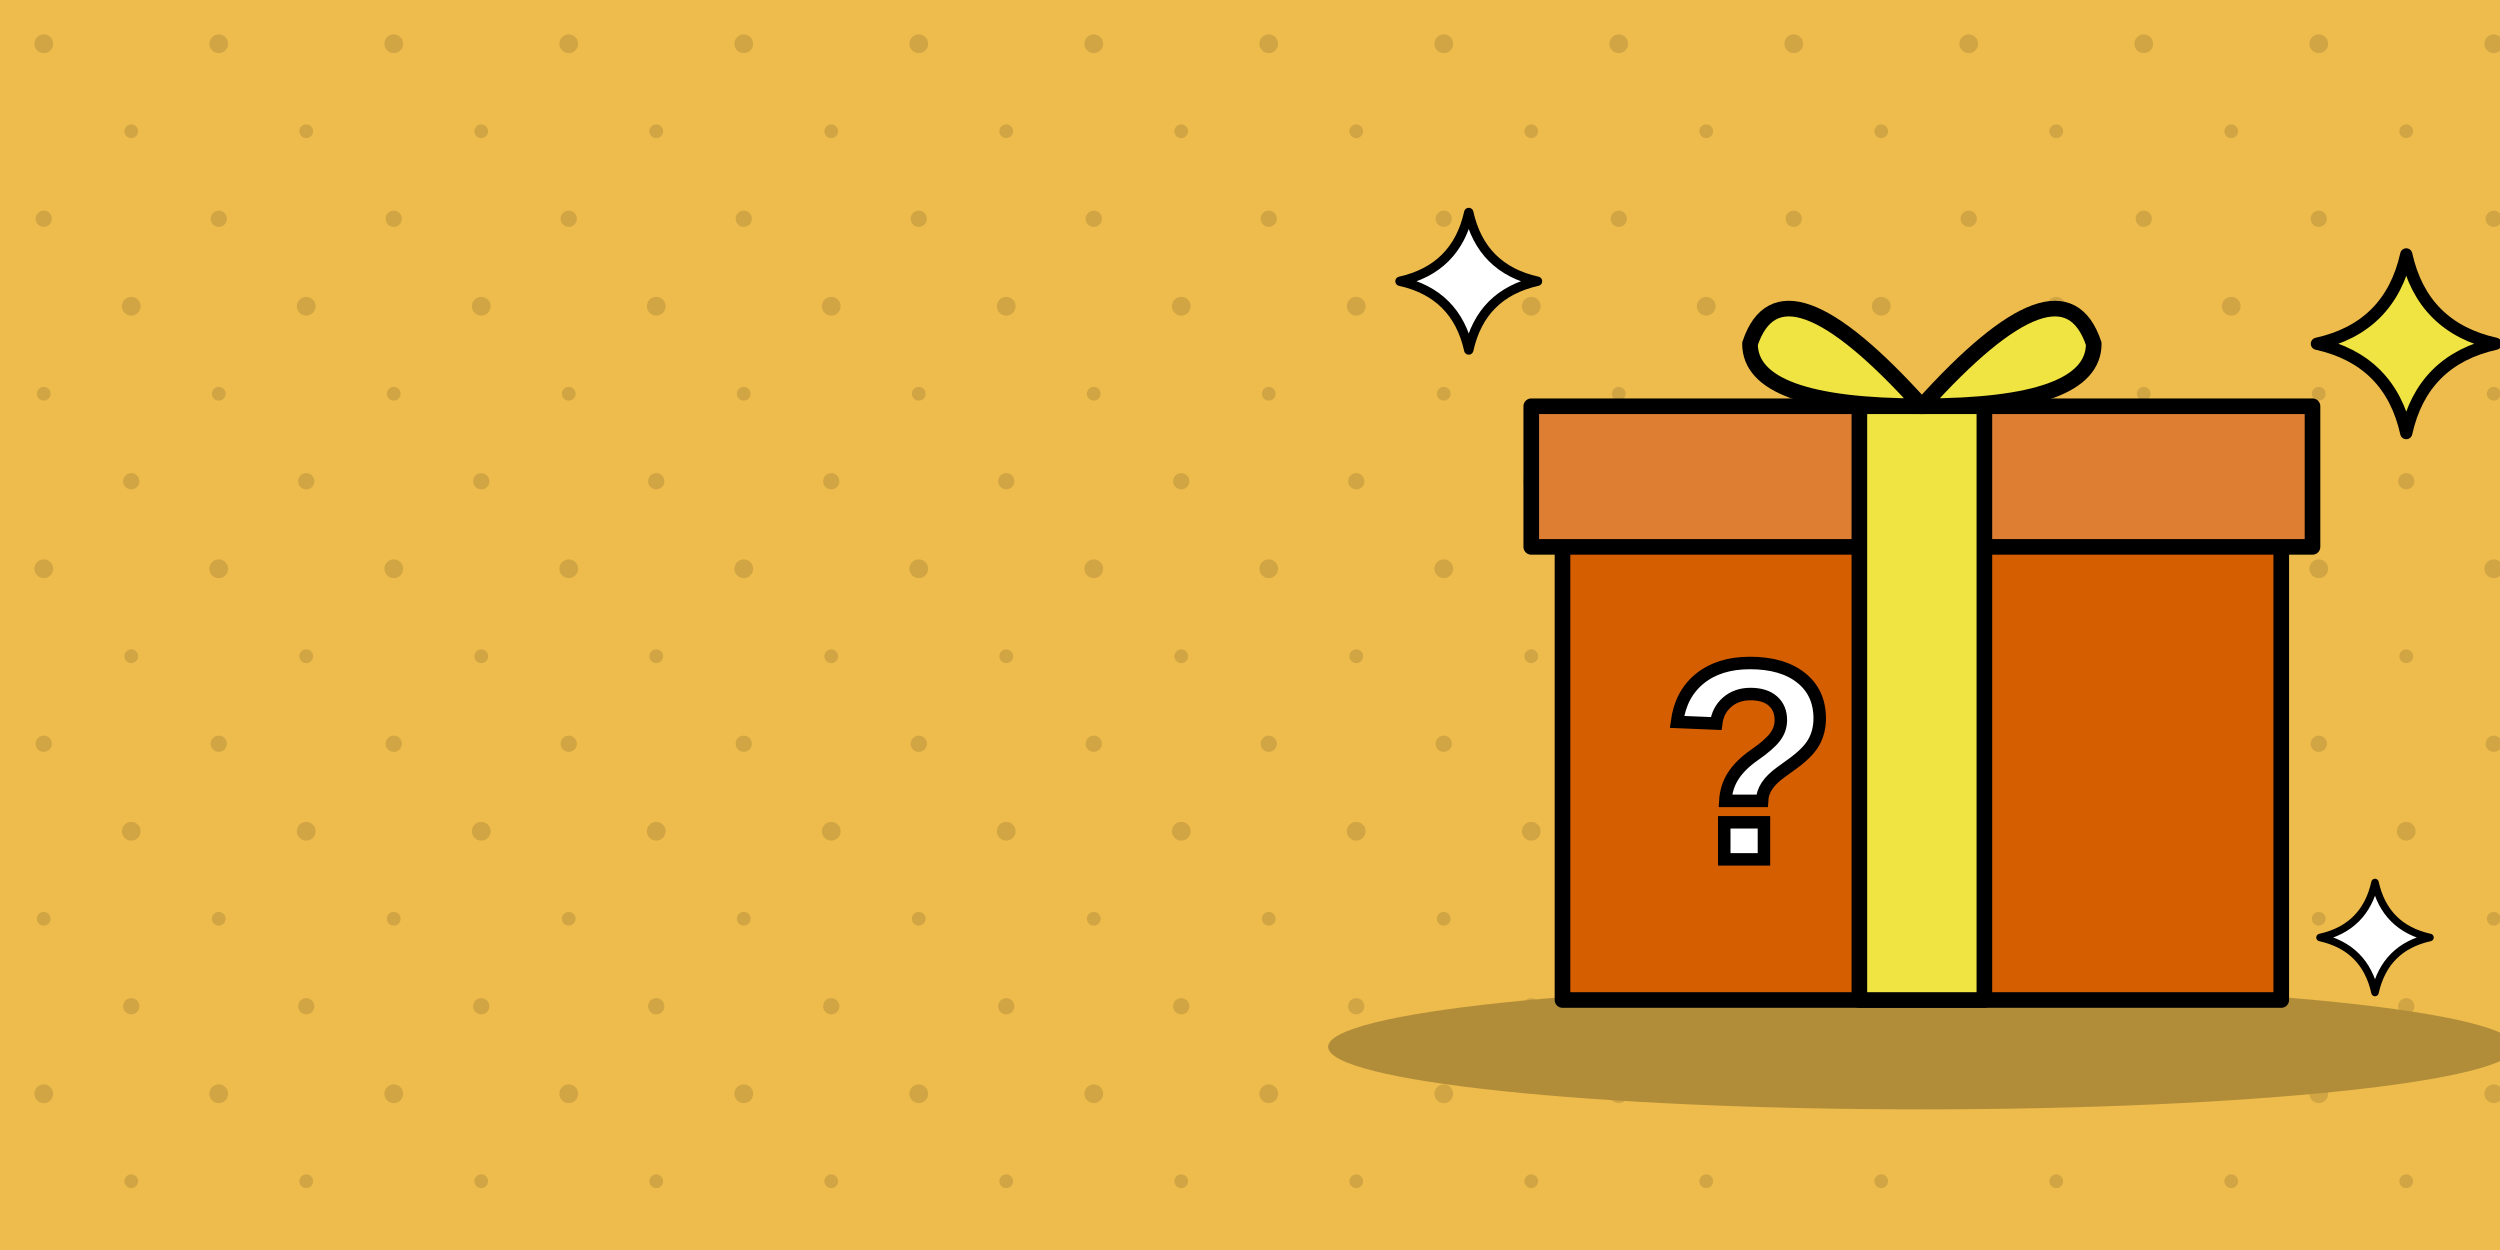
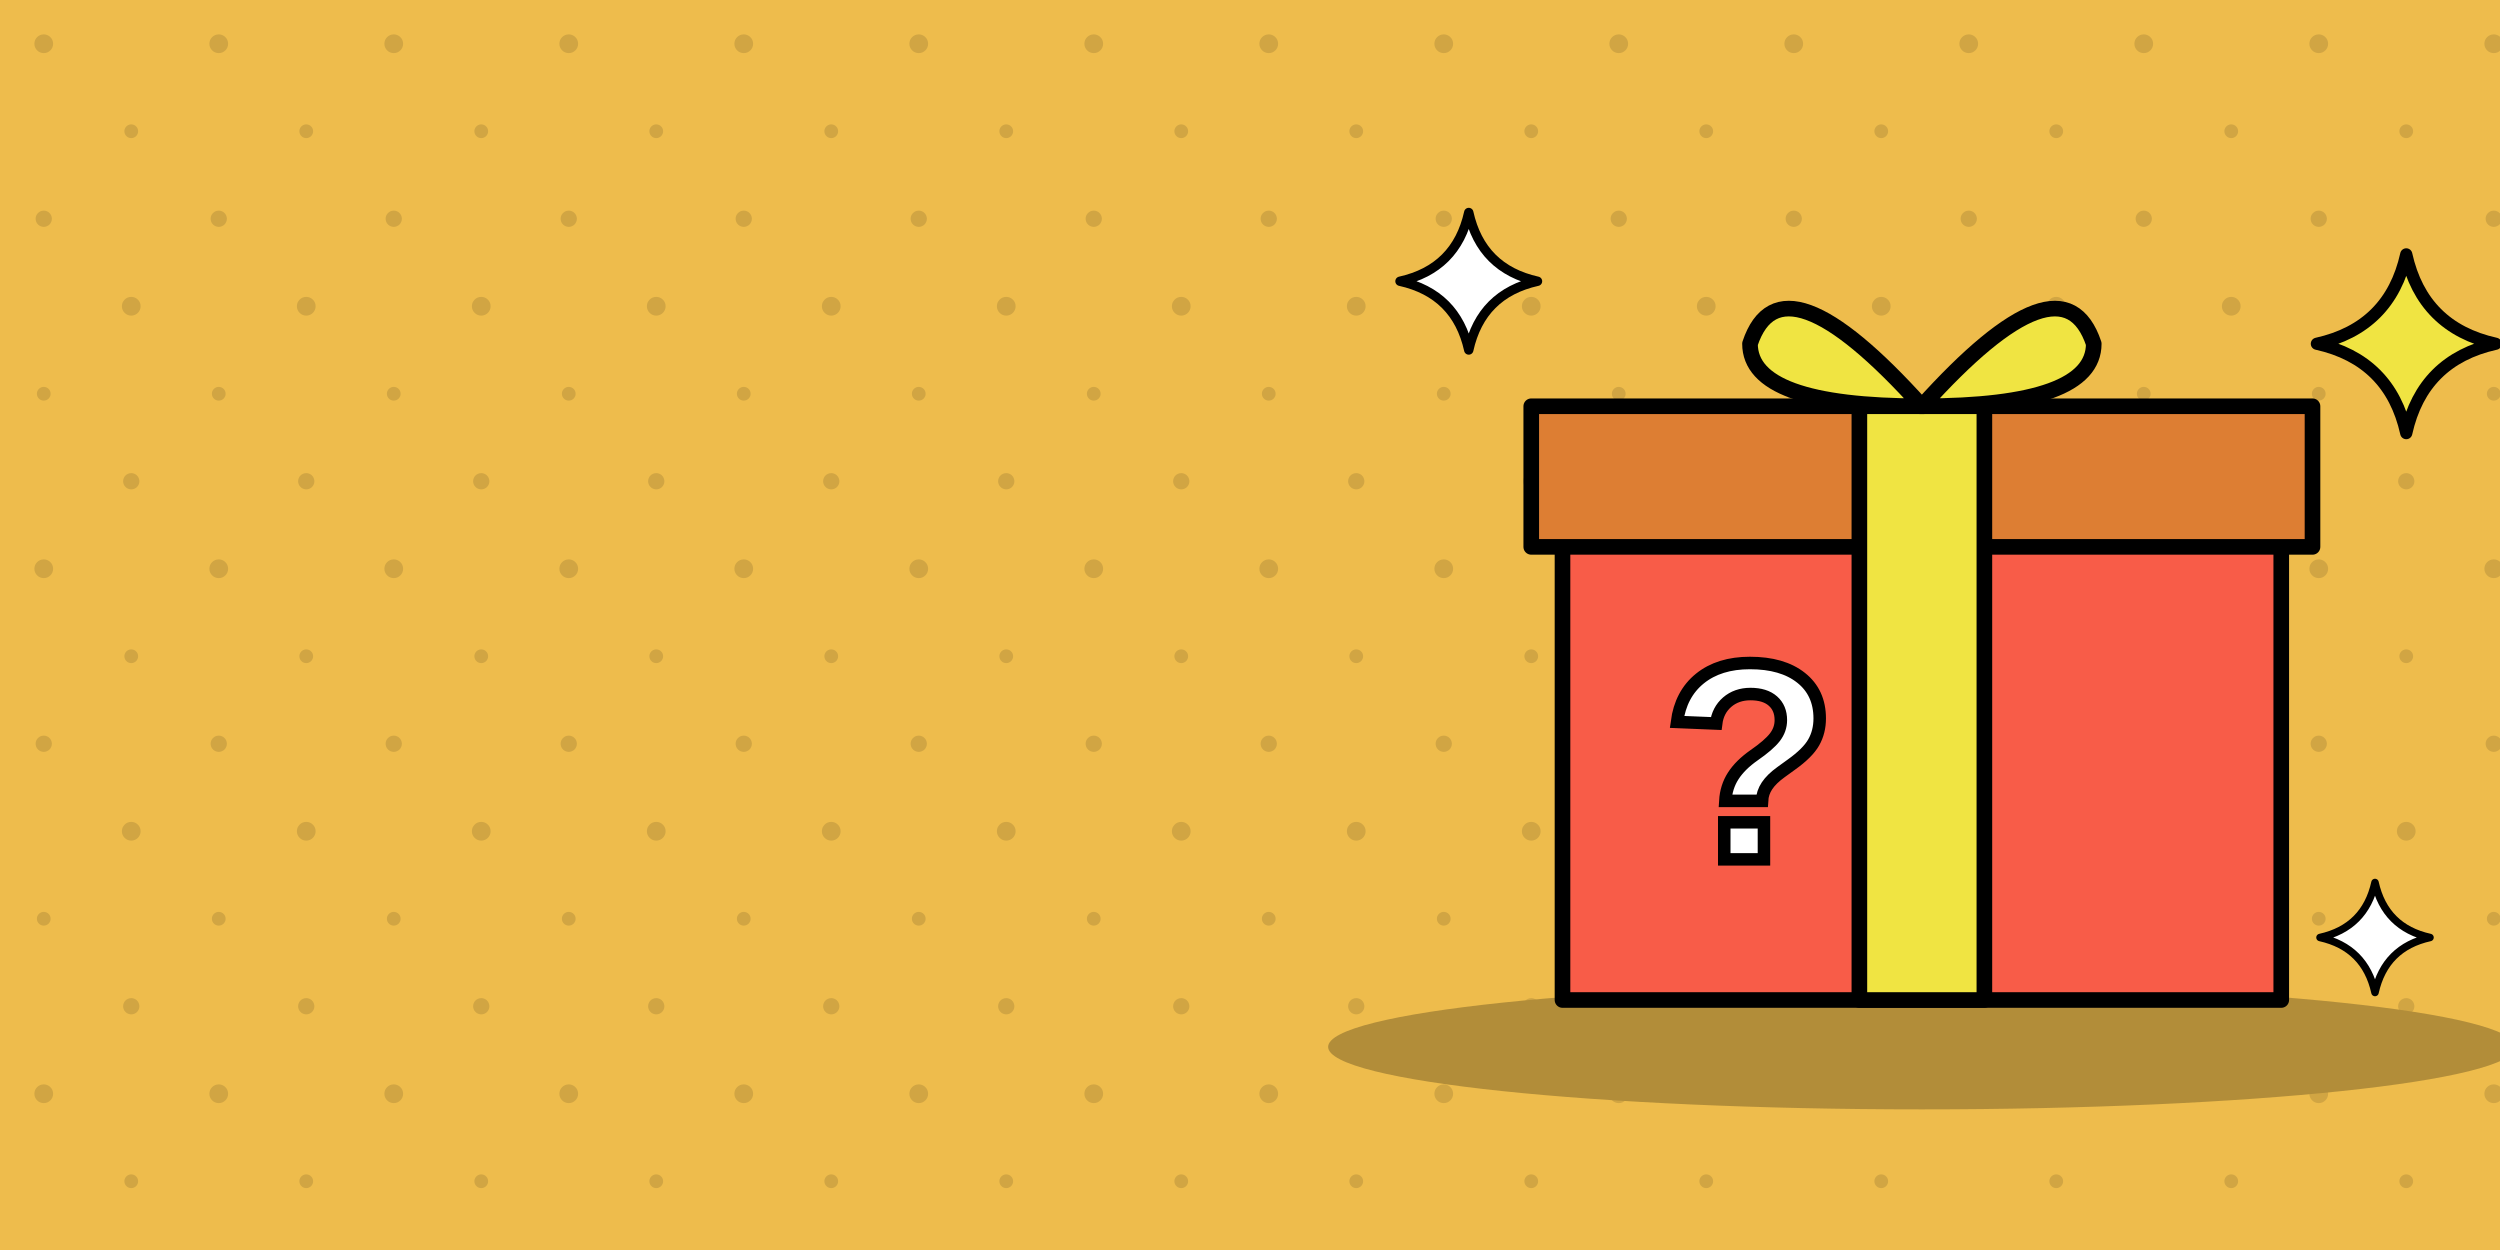
<svg xmlns="http://www.w3.org/2000/svg" viewBox="0 0 800 400" width="800" height="400">
  <rect width="800" height="400" fill="#EEBC4C" />
  <g fill="#D1A543">
    <circle cx="14" cy="14" r="3.0" />
    <circle cx="14" cy="70" r="2.6" />
    <circle cx="14" cy="126" r="2.2" />
    <circle cx="14" cy="182" r="3.0" />
    <circle cx="14" cy="238" r="2.6" />
    <circle cx="14" cy="294" r="2.2" />
    <circle cx="14" cy="350" r="3.0" />
    <circle cx="42" cy="42" r="2.2" />
    <circle cx="42" cy="98" r="3.0" />
    <circle cx="42" cy="154" r="2.6" />
    <circle cx="42" cy="210" r="2.2" />
    <circle cx="42" cy="266" r="3.0" />
    <circle cx="42" cy="322" r="2.6" />
    <circle cx="42" cy="378" r="2.2" />
    <circle cx="70" cy="14" r="3.0" />
    <circle cx="70" cy="70" r="2.6" />
    <circle cx="70" cy="126" r="2.2" />
    <circle cx="70" cy="182" r="3.0" />
    <circle cx="70" cy="238" r="2.6" />
    <circle cx="70" cy="294" r="2.2" />
    <circle cx="70" cy="350" r="3.0" />
    <circle cx="98" cy="42" r="2.2" />
    <circle cx="98" cy="98" r="3.0" />
    <circle cx="98" cy="154" r="2.6" />
    <circle cx="98" cy="210" r="2.2" />
    <circle cx="98" cy="266" r="3.0" />
    <circle cx="98" cy="322" r="2.6" />
    <circle cx="98" cy="378" r="2.2" />
    <circle cx="126" cy="14" r="3.0" />
    <circle cx="126" cy="70" r="2.6" />
    <circle cx="126" cy="126" r="2.2" />
    <circle cx="126" cy="182" r="3.0" />
    <circle cx="126" cy="238" r="2.6" />
    <circle cx="126" cy="294" r="2.2" />
    <circle cx="126" cy="350" r="3.0" />
    <circle cx="154" cy="42" r="2.2" />
    <circle cx="154" cy="98" r="3.0" />
    <circle cx="154" cy="154" r="2.6" />
    <circle cx="154" cy="210" r="2.2" />
    <circle cx="154" cy="266" r="3.0" />
    <circle cx="154" cy="322" r="2.6" />
    <circle cx="154" cy="378" r="2.2" />
    <circle cx="182" cy="14" r="3.0" />
    <circle cx="182" cy="70" r="2.6" />
    <circle cx="182" cy="126" r="2.2" />
    <circle cx="182" cy="182" r="3.0" />
    <circle cx="182" cy="238" r="2.6" />
    <circle cx="182" cy="294" r="2.2" />
    <circle cx="182" cy="350" r="3.0" />
    <circle cx="210" cy="42" r="2.2" />
    <circle cx="210" cy="98" r="3.0" />
    <circle cx="210" cy="154" r="2.6" />
    <circle cx="210" cy="210" r="2.2" />
    <circle cx="210" cy="266" r="3.0" />
    <circle cx="210" cy="322" r="2.6" />
    <circle cx="210" cy="378" r="2.2" />
    <circle cx="238" cy="14" r="3.0" />
    <circle cx="238" cy="70" r="2.6" />
    <circle cx="238" cy="126" r="2.2" />
    <circle cx="238" cy="182" r="3.0" />
    <circle cx="238" cy="238" r="2.6" />
    <circle cx="238" cy="294" r="2.2" />
    <circle cx="238" cy="350" r="3.0" />
    <circle cx="266" cy="42" r="2.2" />
    <circle cx="266" cy="98" r="3.0" />
    <circle cx="266" cy="154" r="2.6" />
    <circle cx="266" cy="210" r="2.2" />
    <circle cx="266" cy="266" r="3.0" />
    <circle cx="266" cy="322" r="2.6" />
    <circle cx="266" cy="378" r="2.2" />
    <circle cx="294" cy="14" r="3.0" />
    <circle cx="294" cy="70" r="2.6" />
    <circle cx="294" cy="126" r="2.2" />
    <circle cx="294" cy="182" r="3.0" />
    <circle cx="294" cy="238" r="2.6" />
    <circle cx="294" cy="294" r="2.2" />
    <circle cx="294" cy="350" r="3.0" />
    <circle cx="322" cy="42" r="2.2" />
    <circle cx="322" cy="98" r="3.0" />
    <circle cx="322" cy="154" r="2.6" />
    <circle cx="322" cy="210" r="2.2" />
    <circle cx="322" cy="266" r="3.0" />
    <circle cx="322" cy="322" r="2.6" />
    <circle cx="322" cy="378" r="2.2" />
    <circle cx="350" cy="14" r="3.0" />
    <circle cx="350" cy="70" r="2.6" />
    <circle cx="350" cy="126" r="2.2" />
    <circle cx="350" cy="182" r="3.0" />
    <circle cx="350" cy="238" r="2.6" />
    <circle cx="350" cy="294" r="2.2" />
    <circle cx="350" cy="350" r="3.0" />
    <circle cx="378" cy="42" r="2.2" />
    <circle cx="378" cy="98" r="3.0" />
    <circle cx="378" cy="154" r="2.6" />
    <circle cx="378" cy="210" r="2.2" />
    <circle cx="378" cy="266" r="3.0" />
    <circle cx="378" cy="322" r="2.6" />
    <circle cx="378" cy="378" r="2.2" />
    <circle cx="406" cy="14" r="3.0" />
    <circle cx="406" cy="70" r="2.6" />
    <circle cx="406" cy="126" r="2.2" />
    <circle cx="406" cy="182" r="3.0" />
    <circle cx="406" cy="238" r="2.6" />
    <circle cx="406" cy="294" r="2.2" />
    <circle cx="406" cy="350" r="3.0" />
    <circle cx="434" cy="42" r="2.2" />
    <circle cx="434" cy="98" r="3.0" />
    <circle cx="434" cy="154" r="2.6" />
    <circle cx="434" cy="210" r="2.2" />
    <circle cx="434" cy="266" r="3.0" />
    <circle cx="434" cy="322" r="2.6" />
    <circle cx="434" cy="378" r="2.2" />
    <circle cx="462" cy="14" r="3.0" />
    <circle cx="462" cy="70" r="2.6" />
    <circle cx="462" cy="126" r="2.2" />
    <circle cx="462" cy="182" r="3.0" />
    <circle cx="462" cy="238" r="2.6" />
    <circle cx="462" cy="294" r="2.2" />
    <circle cx="462" cy="350" r="3.0" />
    <circle cx="490" cy="42" r="2.2" />
    <circle cx="490" cy="98" r="3.0" />
    <circle cx="490" cy="154" r="2.6" />
    <circle cx="490" cy="210" r="2.2" />
    <circle cx="490" cy="266" r="3.0" />
    <circle cx="490" cy="322" r="2.6" />
    <circle cx="490" cy="378" r="2.2" />
    <circle cx="518" cy="14" r="3.0" />
    <circle cx="518" cy="70" r="2.6" />
    <circle cx="518" cy="126" r="2.2" />
    <circle cx="518" cy="182" r="3.0" />
    <circle cx="518" cy="238" r="2.6" />
    <circle cx="518" cy="294" r="2.2" />
    <circle cx="518" cy="350" r="3.0" />
    <circle cx="546" cy="42" r="2.2" />
    <circle cx="546" cy="98" r="3.0" />
    <circle cx="546" cy="154" r="2.6" />
    <circle cx="546" cy="210" r="2.2" />
    <circle cx="546" cy="266" r="3.0" />
    <circle cx="546" cy="322" r="2.6" />
    <circle cx="546" cy="378" r="2.2" />
    <circle cx="574" cy="14" r="3.0" />
    <circle cx="574" cy="70" r="2.6" />
    <circle cx="574" cy="126" r="2.2" />
    <circle cx="574" cy="182" r="3.0" />
    <circle cx="574" cy="238" r="2.6" />
    <circle cx="574" cy="294" r="2.2" />
    <circle cx="574" cy="350" r="3.0" />
    <circle cx="602" cy="42" r="2.2" />
    <circle cx="602" cy="98" r="3.0" />
    <circle cx="602" cy="154" r="2.6" />
    <circle cx="602" cy="210" r="2.2" />
    <circle cx="602" cy="266" r="3.0" />
    <circle cx="602" cy="322" r="2.6" />
    <circle cx="602" cy="378" r="2.2" />
    <circle cx="630" cy="14" r="3.0" />
    <circle cx="630" cy="70" r="2.6" />
    <circle cx="630" cy="126" r="2.2" />
    <circle cx="630" cy="182" r="3.0" />
    <circle cx="630" cy="238" r="2.6" />
    <circle cx="630" cy="294" r="2.2" />
    <circle cx="630" cy="350" r="3.0" />
    <circle cx="658" cy="42" r="2.2" />
    <circle cx="658" cy="98" r="3.0" />
    <circle cx="658" cy="154" r="2.6" />
    <circle cx="658" cy="210" r="2.2" />
    <circle cx="658" cy="266" r="3.0" />
    <circle cx="658" cy="322" r="2.6" />
    <circle cx="658" cy="378" r="2.2" />
    <circle cx="686" cy="14" r="3.0" />
    <circle cx="686" cy="70" r="2.6" />
    <circle cx="686" cy="126" r="2.2" />
    <circle cx="686" cy="182" r="3.0" />
    <circle cx="686" cy="238" r="2.6" />
    <circle cx="686" cy="294" r="2.2" />
    <circle cx="686" cy="350" r="3.0" />
    <circle cx="714" cy="42" r="2.2" />
    <circle cx="714" cy="98" r="3.0" />
    <circle cx="714" cy="154" r="2.6" />
    <circle cx="714" cy="210" r="2.2" />
    <circle cx="714" cy="266" r="3.0" />
    <circle cx="714" cy="322" r="2.6" />
    <circle cx="714" cy="378" r="2.2" />
    <circle cx="742" cy="14" r="3.0" />
    <circle cx="742" cy="70" r="2.6" />
    <circle cx="742" cy="126" r="2.2" />
    <circle cx="742" cy="182" r="3.0" />
    <circle cx="742" cy="238" r="2.6" />
    <circle cx="742" cy="294" r="2.2" />
    <circle cx="742" cy="350" r="3.0" />
    <circle cx="770" cy="42" r="2.2" />
    <circle cx="770" cy="98" r="3.0" />
    <circle cx="770" cy="154" r="2.6" />
    <circle cx="770" cy="210" r="2.2" />
    <circle cx="770" cy="266" r="3.0" />
    <circle cx="770" cy="322" r="2.6" />
    <circle cx="770" cy="378" r="2.2" />
    <circle cx="798" cy="14" r="3.0" />
    <circle cx="798" cy="70" r="2.6" />
    <circle cx="798" cy="126" r="2.2" />
    <circle cx="798" cy="182" r="3.0" />
    <circle cx="798" cy="238" r="2.6" />
    <circle cx="798" cy="294" r="2.2" />
    <circle cx="798" cy="350" r="3.0" />
  </g>
  <ellipse cx="615" cy="335" rx="190" ry="20" fill="#B28D39" />
-   <path d="M500 170 H730 V320 H500 Z" fill="#D55E00" stroke="#000" stroke-width="5" stroke-linejoin="round" stroke-linecap="round" />
+   <path d="M500 170 H730 V320 H500 Z" fill="#F85C48" stroke="#000" stroke-width="5" stroke-linejoin="round" stroke-linecap="round" />
  <path d="M490 130 H740 V175 H490 Z" fill="#DD7E33" stroke="#000" stroke-width="5" stroke-linejoin="round" stroke-linecap="round" />
  <rect x="595" y="130" width="40" height="190" rx="0" fill="#F0E442" stroke="#000" stroke-width="5" stroke-linejoin="round" stroke-linecap="round" />
  <path d="M615 130 Q570 80 560 110 Q560 130 615 130 Q660 80 670 110 Q670 130 615 130" fill="#F0E442" stroke="#000" stroke-width="5" stroke-linejoin="round" stroke-linecap="round" />
  <g transform="translate(470 90) rotate(0) scale(1)">
    <path d="M0 -22 Q4 -4 22 0 Q4 4 0 22 Q-4 4 -22 0 Q-4 -4 0 -22 Z" fill="#FFFFFF" stroke="#000" stroke-width="3" stroke-linejoin="round" stroke-linecap="round" />
  </g>
  <g transform="translate(770 110) rotate(0) scale(1.3)">
    <path d="M0 -22 Q4 -4 22 0 Q4 4 0 22 Q-4 4 -22 0 Q-4 -4 0 -22 Z" fill="#F0E442" stroke="#000" stroke-width="3" stroke-linejoin="round" stroke-linecap="round" />
  </g>
  <g transform="translate(760 300) rotate(0) scale(0.8)">
    <path d="M0 -22 Q4 -4 22 0 Q4 4 0 22 Q-4 4 -22 0 Q-4 -4 0 -22 Z" fill="#FFFFFF" stroke="#000" stroke-width="3" stroke-linejoin="round" stroke-linecap="round" />
  </g>
  <text x="560" y="275" font-family="Arial,Helvetica,sans-serif" font-weight="900" font-size="90" fill="#fff" stroke="#000" stroke-width="4" text-anchor="middle">?</text>
</svg>
